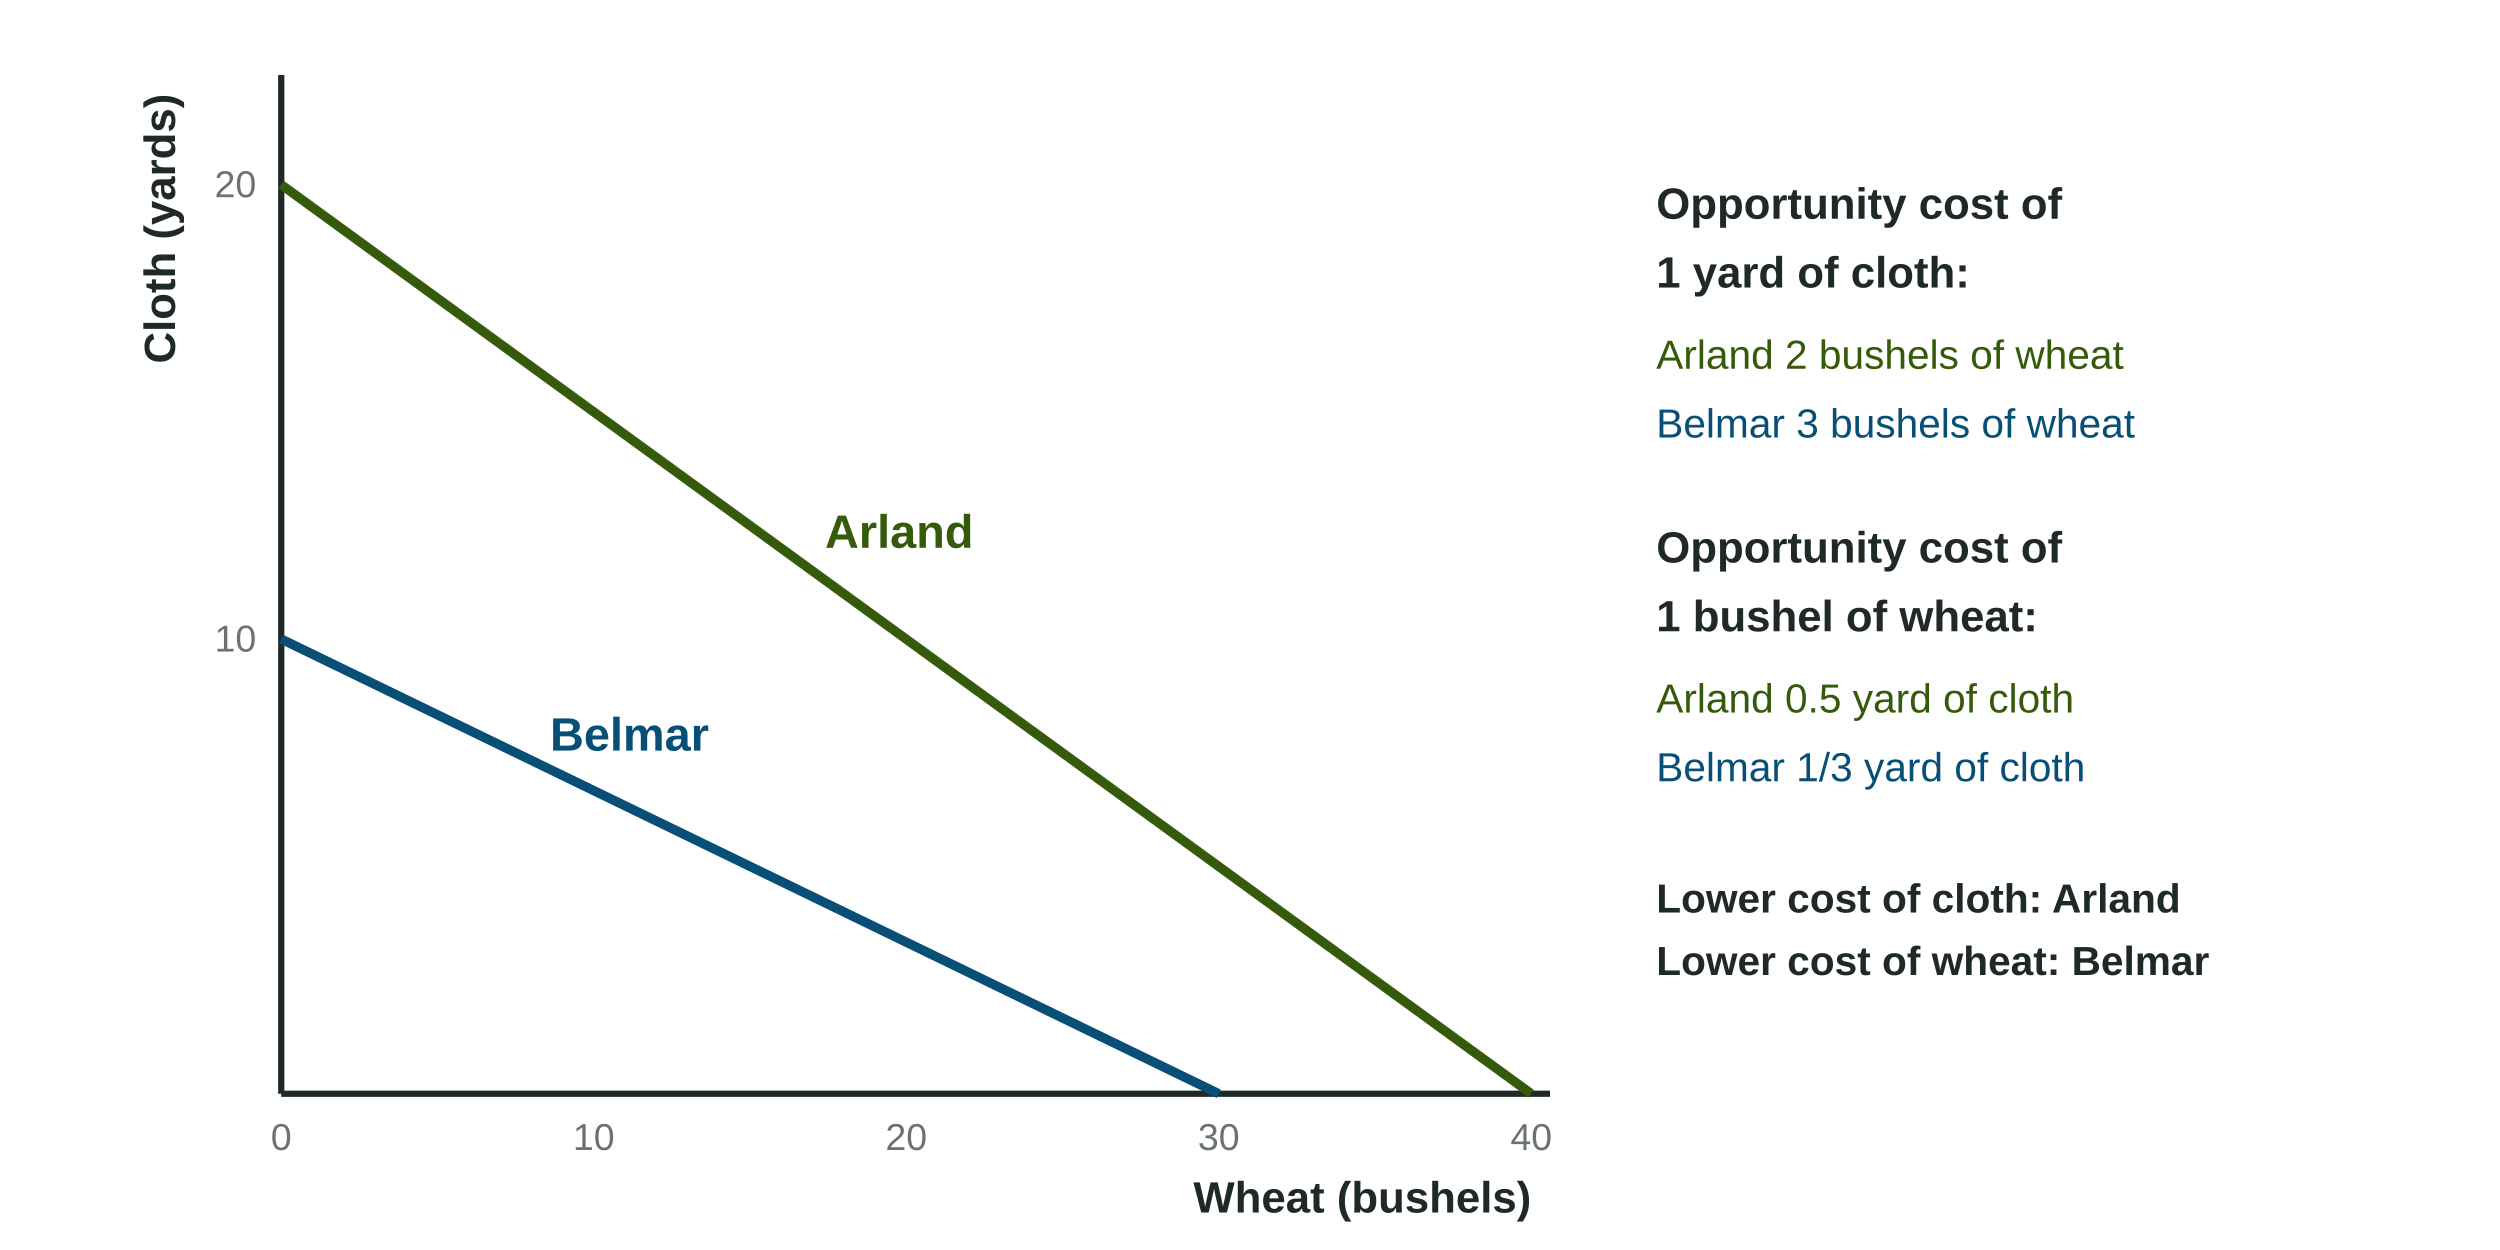
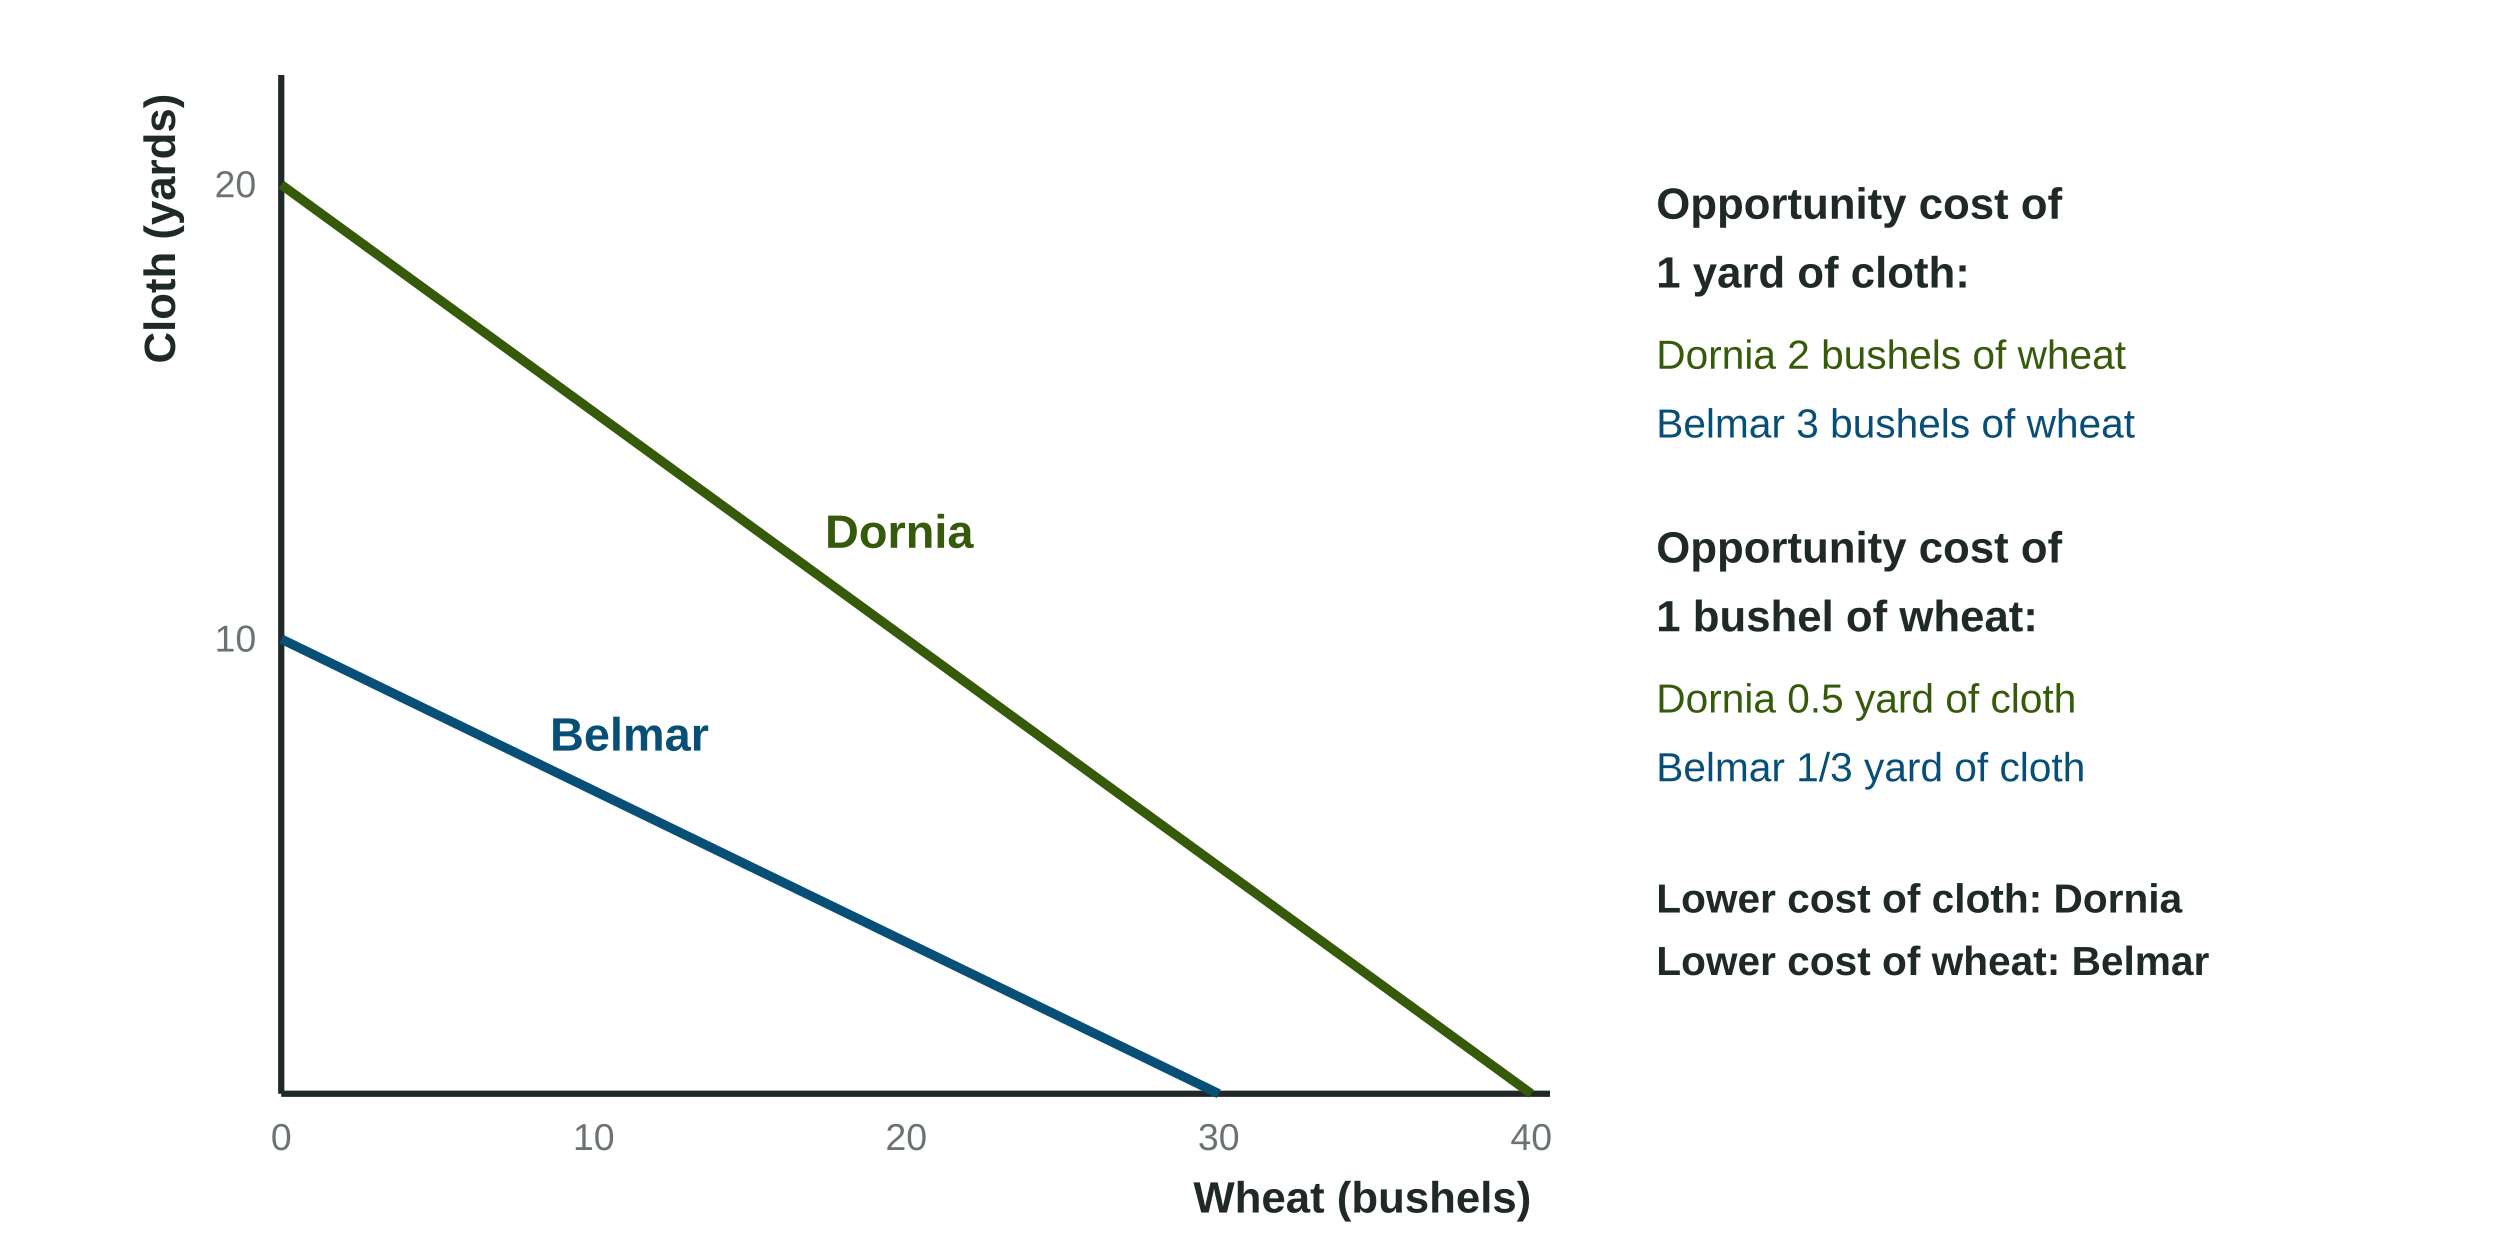
<svg xmlns="http://www.w3.org/2000/svg" viewBox="0 0 800 400" width="800" height="400" role="img" aria-labelledby="comparative-advantage-two-ppcs-t comparative-advantage-two-ppcs-d" font-family="Arial, Helvetica, sans-serif">
  <defs>
    <marker id="comparative-advantage-two-ppcs-ar" viewBox="0 0 10 10" refX="9" refY="5" markerWidth="7" markerHeight="7" orient="auto-start-reverse">
      <path d="M0,0 L10,5 L0,10 z" fill="#1F2A28" />
    </marker>
    <marker id="comparative-advantage-two-ppcs-arA" viewBox="0 0 10 10" refX="9" refY="5" markerWidth="7" markerHeight="7" orient="auto-start-reverse">
      <path d="M0,0 L10,5 L0,10 z" fill="#355A0A" />
    </marker>
    <marker id="comparative-advantage-two-ppcs-arV" viewBox="0 0 10 10" refX="9" refY="5" markerWidth="7" markerHeight="7" orient="auto-start-reverse">
      <path d="M0,0 L10,5 L0,10 z" fill="#D55E00" />
    </marker>
    <marker id="comparative-advantage-two-ppcs-arC" viewBox="0 0 10 10" refX="9" refY="5" markerWidth="7" markerHeight="7" orient="auto-start-reverse">
      <path d="M0,0 L10,5 L0,10 z" fill="#084F78" />
    </marker>
  </defs>
  <rect width="800" height="400" fill="#FFFFFF" />
  <line x1="90" y1="24" x2="90" y2="350" stroke="#1F2A28" stroke-width="2" />
  <line x1="90" y1="350" x2="496" y2="350" stroke="#1F2A28" stroke-width="2" />
  <text x="490" y="388" font-size="14" fill="#1F2A28" text-anchor="end" font-weight="700">Wheat (bushels)</text>
  <text x="56" y="30" font-size="14" fill="#1F2A28" text-anchor="end" font-weight="700" transform="rotate(-90 56 30)">Cloth (yards)</text>
  <text x="90" y="368" font-size="12" fill="#6B7370" text-anchor="middle">0</text>
  <text x="190" y="368" font-size="12" fill="#6B7370" text-anchor="middle">10</text>
  <text x="290" y="368" font-size="12" fill="#6B7370" text-anchor="middle">20</text>
  <text x="390" y="368" font-size="12" fill="#6B7370" text-anchor="middle">30</text>
  <text x="490" y="368" font-size="12" fill="#6B7370" text-anchor="middle">40</text>
  <text x="82" y="208.5" font-size="12" fill="#6B7370" text-anchor="end">10</text>
  <text x="82" y="63.1" font-size="12" fill="#6B7370" text-anchor="end">20</text>
  <line x1="90" y1="59.1" x2="490" y2="350" stroke="#355A0A" stroke-width="3" />
-   <text x="264" y="175.3" font-size="15" fill="#355A0A" font-weight="700">Arland</text>
+   <text x="264" y="175.3" font-size="15" fill="#355A0A" font-weight="700">Dornia</text>
  <line x1="90" y1="204.5" x2="390" y2="350" stroke="#084F78" stroke-width="3" />
  <text x="176" y="240.2" font-size="15" fill="#084F78" font-weight="700">Belmar</text>
  <text x="530" y="70" font-size="14" fill="#1F2A28" font-weight="700">Opportunity cost of</text>
  <text x="530" y="92" font-size="14" fill="#1F2A28" font-weight="700">1 yard of cloth:</text>
-   <text x="530" y="118" font-size="13" fill="#355A0A">Arland 2 bushels of wheat</text>
+   <text x="530" y="118" font-size="13" fill="#355A0A">Dornia 2 bushels of wheat</text>
  <text x="530" y="140" font-size="13" fill="#084F78">Belmar 3 bushels of wheat</text>
  <text x="530" y="180" font-size="14" fill="#1F2A28" font-weight="700">Opportunity cost of</text>
  <text x="530" y="202" font-size="14" fill="#1F2A28" font-weight="700">1 bushel of wheat:</text>
-   <text x="530" y="228" font-size="13" fill="#355A0A">Arland 0.5 yard of cloth</text>
+   <text x="530" y="228" font-size="13" fill="#355A0A">Dornia 0.5 yard of cloth</text>
  <text x="530" y="250" font-size="13" fill="#084F78">Belmar 1/3 yard of cloth</text>
-   <text x="530" y="292" font-size="13" fill="#1F2A28" font-weight="700">Lower cost of cloth: Arland</text>
+   <text x="530" y="292" font-size="13" fill="#1F2A28" font-weight="700">Lower cost of cloth: Dornia</text>
  <text x="530" y="312" font-size="13" fill="#1F2A28" font-weight="700">Lower cost of wheat: Belmar</text>
</svg>
